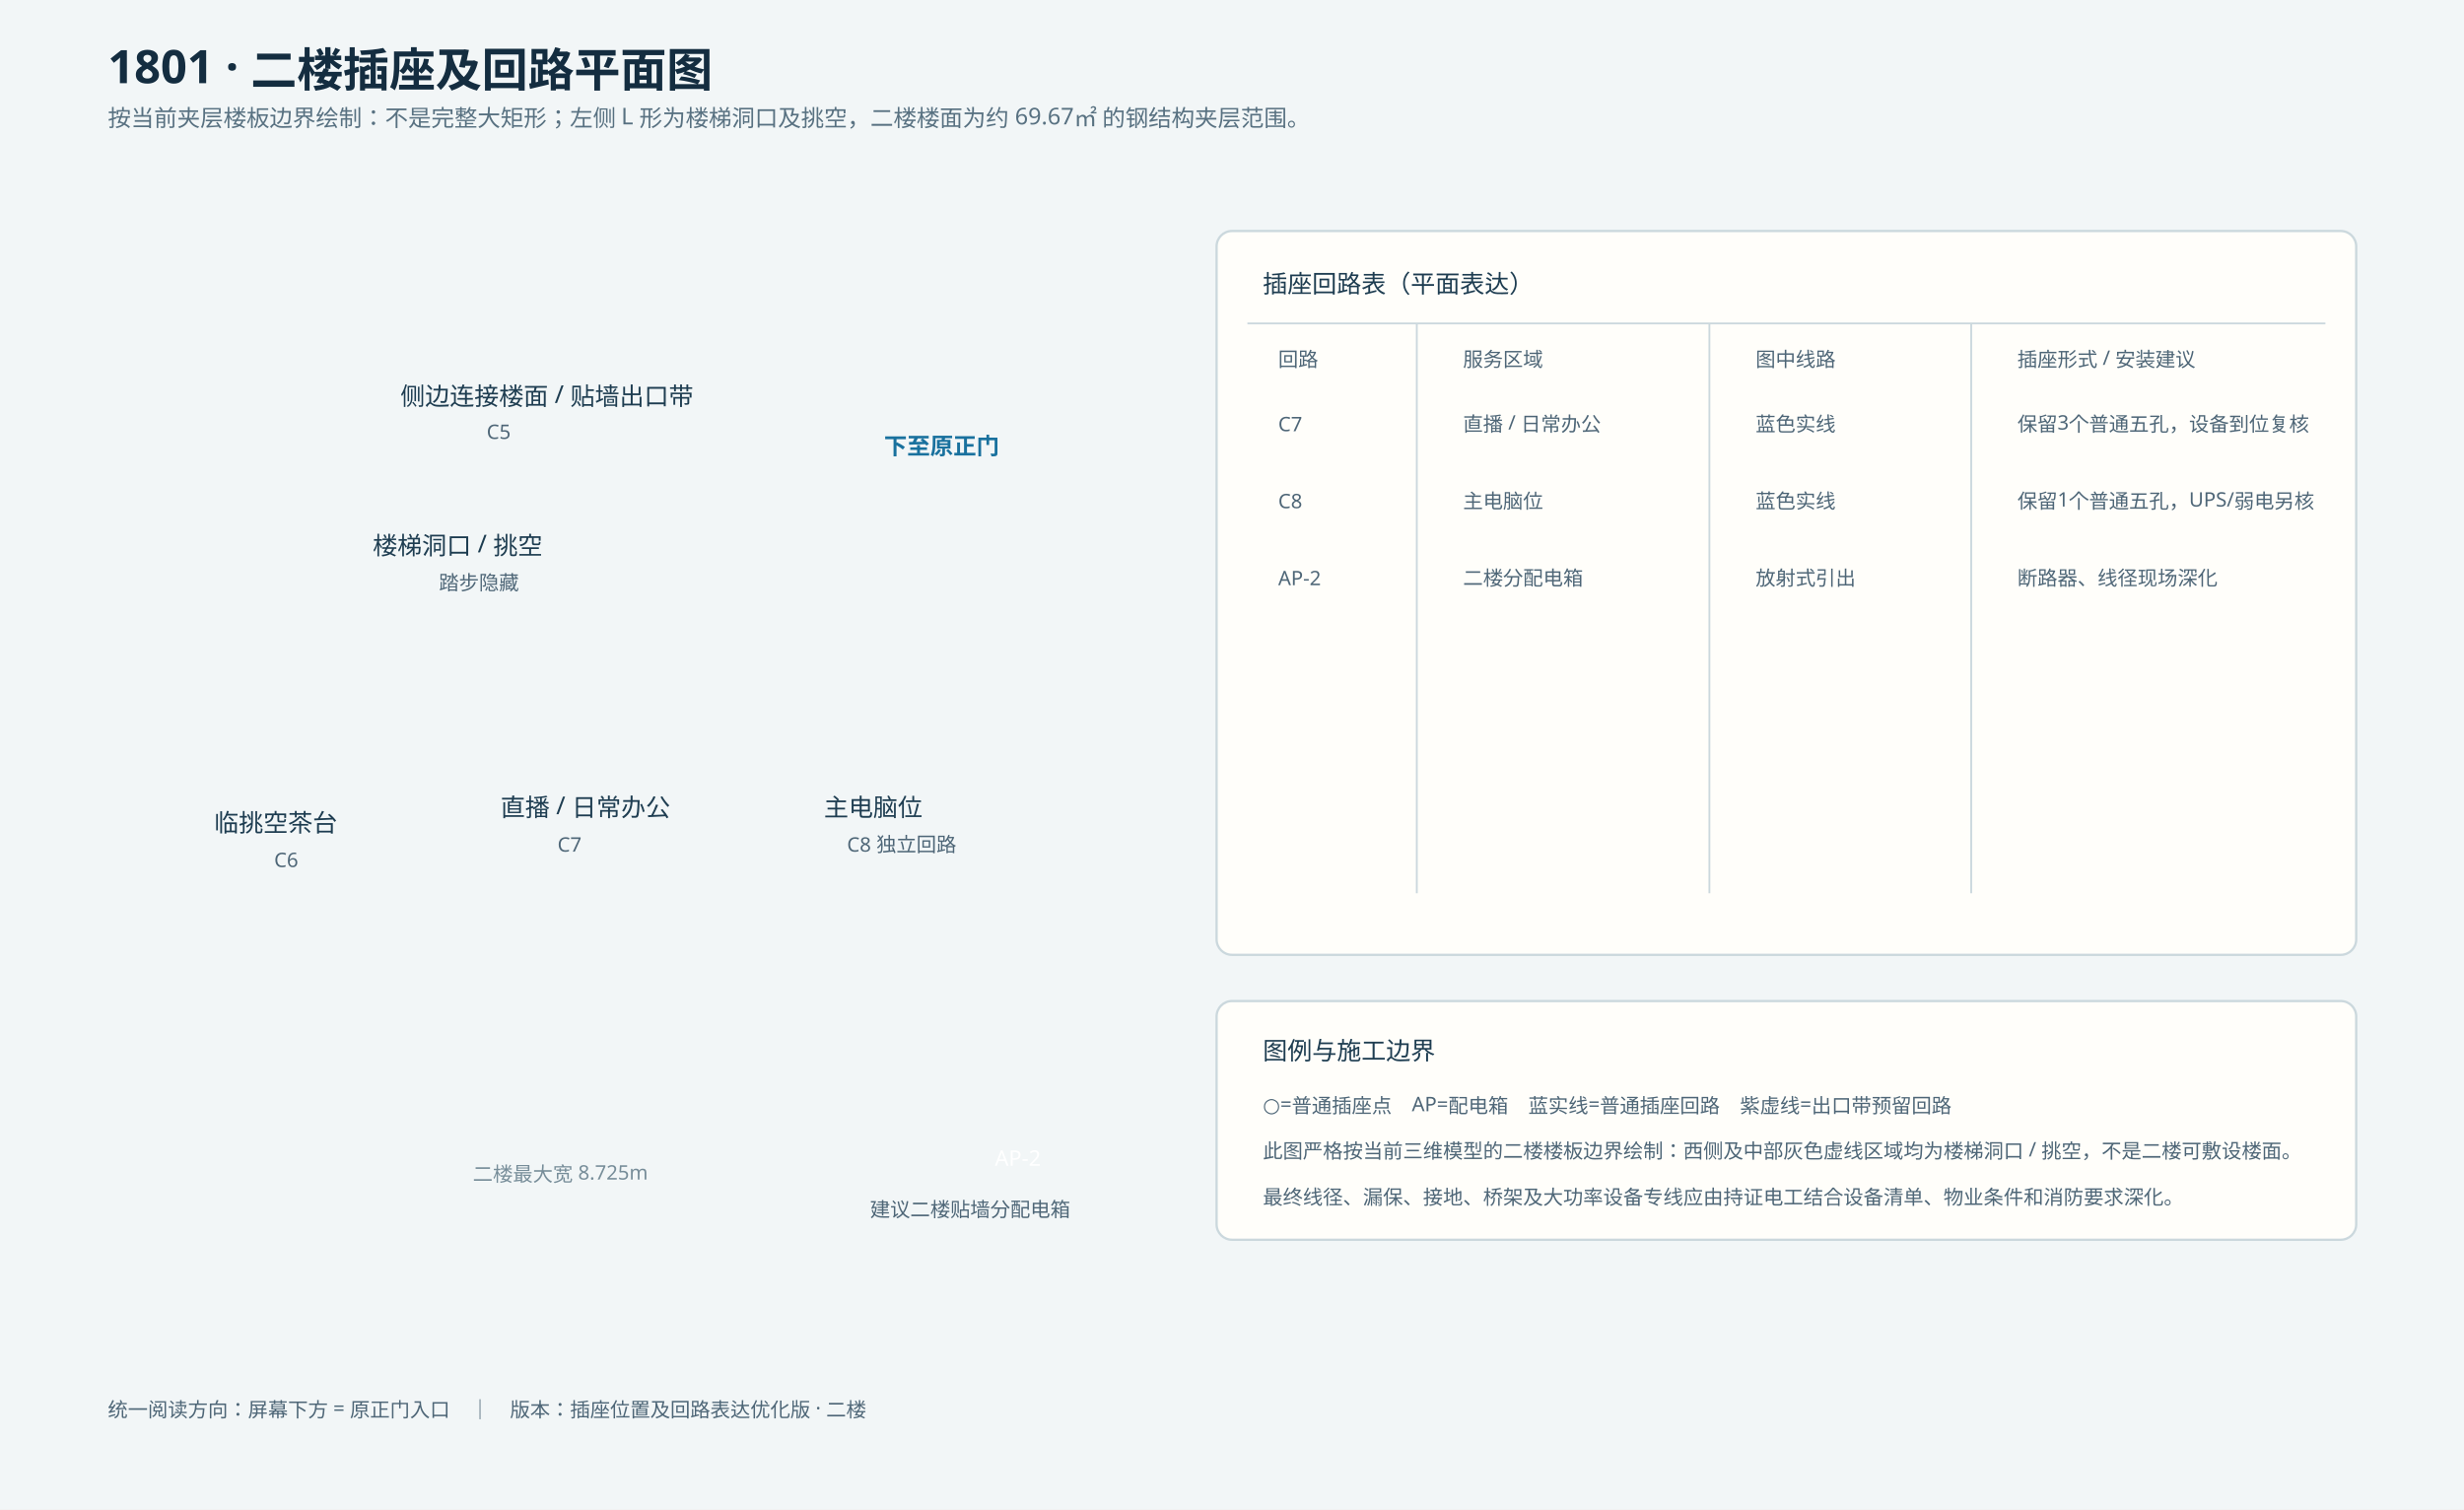
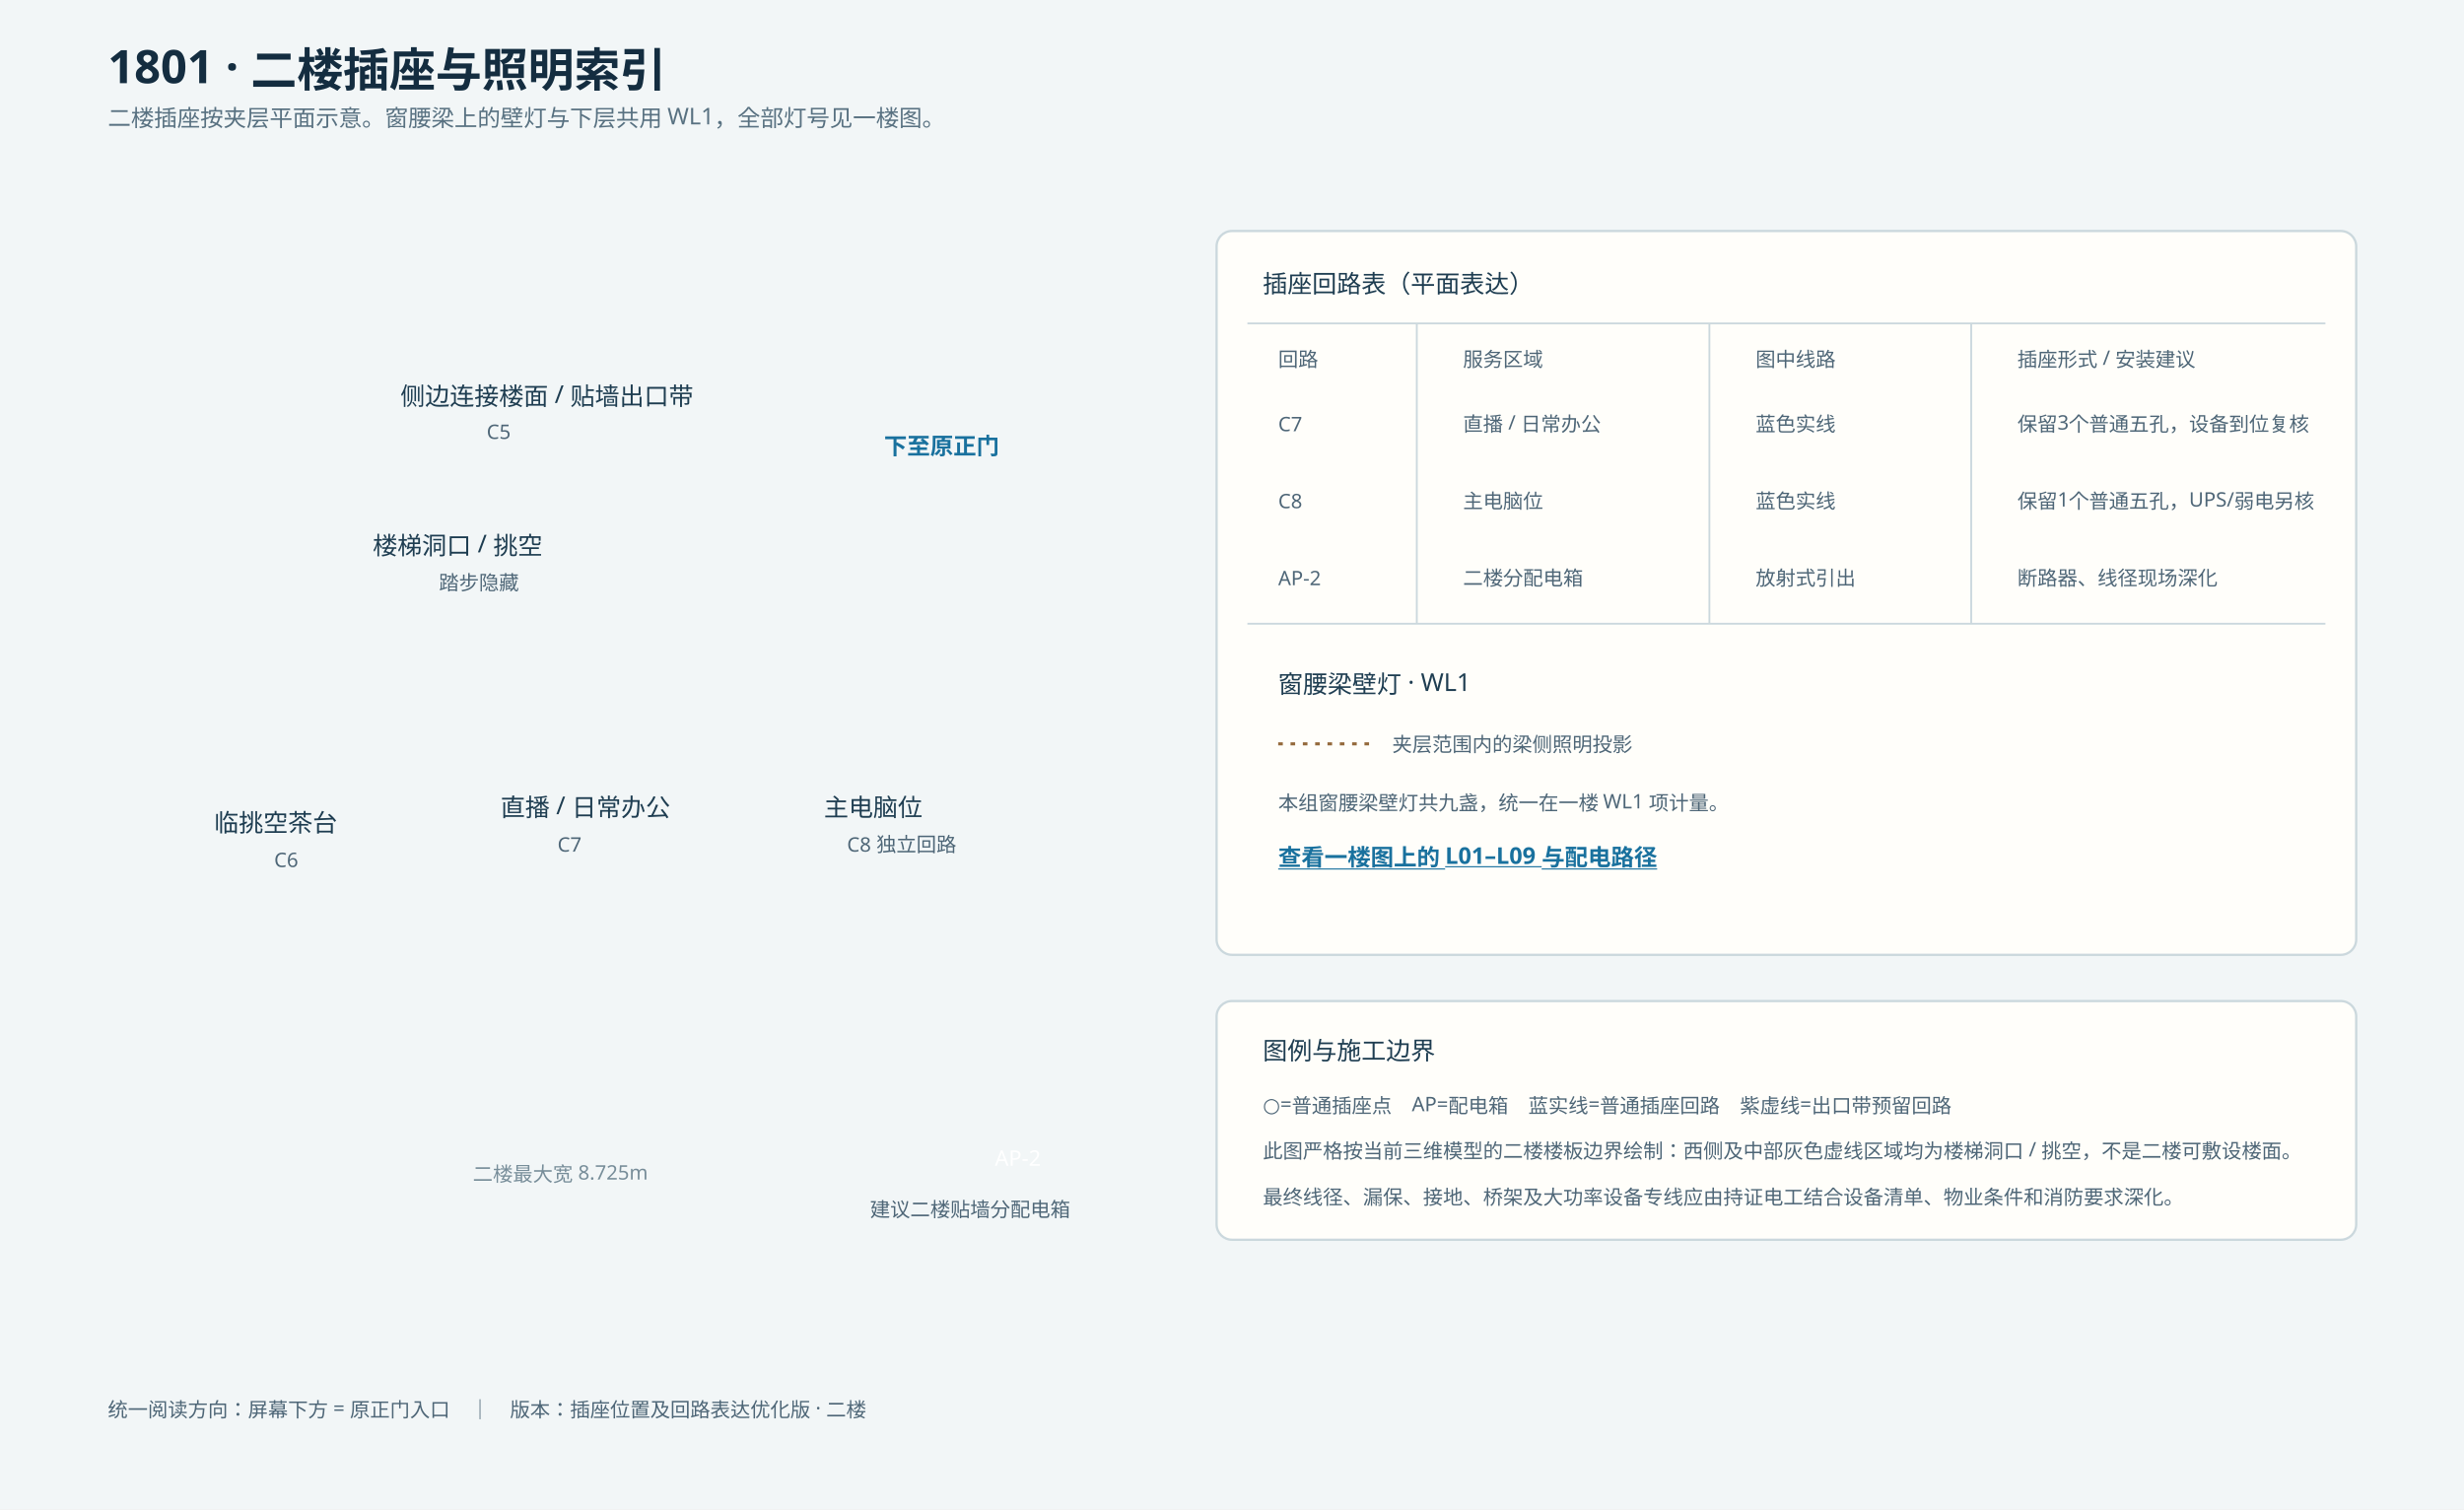
<svg xmlns="http://www.w3.org/2000/svg" width="1600" height="980" viewBox="0 0 1600 980">
  <style>
 .t{font:600 30px 'Microsoft YaHei',sans-serif;fill:#142d40}.st{font:15px 'Microsoft YaHei',sans-serif;fill:#587181}.tx{font:16px 'Microsoft YaHei',sans-serif;fill:#1e3d51}.sm{font:13px 'Microsoft YaHei',sans-serif;fill:#4e6677}.wall{fill:#fbfaf6;stroke:#26363e;stroke-width:7;stroke-linejoin:round}.part{fill:#f2f6f5;stroke:#80939d;stroke-width:1.5}.void{fill:#e5ecef;stroke:#6c7f8a;stroke-width:2;stroke-dasharray:9 7}.wire{fill:none;stroke:#116eaa;stroke-width:3.5;stroke-linecap:round;stroke-linejoin:round}.wire2{fill:none;stroke:#734f9e;stroke-width:3.5;stroke-linecap:round;stroke-linejoin:round;stroke-dasharray:9 7}.out{fill:#fff;stroke:#c9312b;stroke-width:2.5}.db{fill:#224b67;stroke:#fff;stroke-width:2}.dim{stroke:#9fb0b8;stroke-width:1.3;fill:none}.dimt{font:13px 'Microsoft YaHei',sans-serif;fill:#778d99}.box{fill:#fffefa;stroke:#cbd8dd;stroke-width:1.5}.drawing{transform:rotate(180deg);transform-origin:390px 464px}.drawing text{transform:rotate(180deg);transform-box:fill-box;transform-origin:center}.entry{font:600 15px 'Microsoft YaHei',sans-serif;fill:#19719e}
</style>
  <rect width="1600" height="980" fill="#f2f6f7" />
-   <text class="t" x="70" y="54">1801 · 二楼插座及回路平面图</text>
-   <text class="st" x="70" y="82">按当前夹层楼板边界绘制：不是完整大矩形；左侧 L 形为楼梯洞口及挑空，二楼楼面为约 69.67㎡ 的钢结构夹层范围。</text>
+   <text class="t" x="70" y="54">1801 · 二楼插座与照明索引</text>
+   <text class="st" x="70" y="82">二楼插座按夹层平面示意。窗腰梁上的壁灯与下层共用 WL1，全部灯号见一楼图。</text>
  <g class="drawing">
    <path class="wall" d="M625 207L625 212L660 212L660 207L695 207L695 720L85 720L85 311L563 311L563 212L85 212L85 207L625 207Z" />
    <rect class="part" x="100" y="225" width="454" height="77" />
    <text class="tx" x="260" y="263">侧边连接楼面 / 贴墙出口带</text>
    <text class="sm" x="316" y="285">C5</text>
    <rect class="void" x="100" y="315" width="463" height="96" />
    <text class="tx" x="242" y="360">楼梯洞口 / 挑空</text>
    <text class="sm" x="285" y="383">踏步隐藏</text>
    <rect class="part" x="100" y="425" width="170" height="280" />
    <text class="tx" x="139" y="540">临挑空茶台</text>
    <text class="sm" x="178" y="563">C6</text>
    <rect class="part" x="285" y="425" width="194" height="280" />
    <text class="tx" x="325" y="530">直播 / 日常办公</text>
    <text class="sm" x="362" y="553">C7</text>
    <rect class="part" x="494" y="425" width="186" height="280" />
    <text class="tx" x="535" y="530">主电脑位</text>
    <text class="sm" x="550" y="553">C8 独立回路</text>
+     <path id="wl1-projection" d="M85 669.901H630.819V316.929" fill="none" stroke="#946a3c" stroke-width="2" stroke-dasharray="3 5" aria-label="WL1 窗腰梁照明投影" />
    <path class="dim" d="M85 748H695M85 740V758M695 740V758" />
    <text class="dimt" x="307" y="767">二楼最大宽 8.725m</text>
    <path class="dim" d="M715 720V207M707 720H723M707 207H723" />
    <text class="dimt" transform="translate(735 530) rotate(-90)">二楼最大进深 9.400m</text>
    <rect class="db" x="635" y="735" width="55" height="32" rx="3" />
    <text x="646" y="757" fill="#fff" font-family="Microsoft YaHei" font-size="14">AP-2</text>
    <text class="sm" x="565" y="790">建议二楼贴墙分配电箱</text>
    <path class="wire" d="M663 735V680H585V498M663 680H386V500" />
    <g class="out">
      <g transform="translate(250 690)">
        <circle r="9" />
        <path d="M-4-3V4M4-3V4" />
      </g>
      <g transform="translate(385 690)">
        <circle r="9" />
        <path d="M-4-3V4M4-3V4" />
      </g>
      <g transform="translate(595 690)">
        <circle r="9" />
        <path d="M-4-3V4M4-3V4" />
      </g>
      <g transform="translate(665 550)">
        <circle r="9" />
        <path d="M-4-3V4M4-3V4" />
      </g>
    </g>
    <path d="M563 304V280M553 293L563 280L573 293" fill="none" stroke="#19719e" stroke-width="2.5" />
    <text class="entry" x="574" y="295">下至原正门</text>
  </g>
  <rect class="box" x="790" y="150" width="740" height="470" rx="10" />
  <text class="tx" x="820" y="190">插座回路表（平面表达）</text>
-   <path d="M810 210H1510M920 210V580M1110 210V580M1280 210V580" stroke="#cbd8dd" stroke-width="1.2" />
+   <path d="M810 210H1510M920 210V405M1110 210V405M1280 210V405M810 405H1510" stroke="#cbd8dd" stroke-width="1.2" />
  <text class="sm" x="830" y="238">回路</text>
  <text class="sm" x="950" y="238">服务区域</text>
  <text class="sm" x="1140" y="238">图中线路</text>
  <text class="sm" x="1310" y="238">插座形式 / 安装建议</text>
  <g class="sm">
    <text x="830" y="280">C7</text>
    <text x="950" y="280">直播 / 日常办公</text>
    <text x="1140" y="280">蓝色实线</text>
    <text x="1310" y="280">保留3个普通五孔，设备到位复核</text>
    <text x="830" y="330">C8</text>
    <text x="950" y="330">主电脑位</text>
    <text x="1140" y="330">蓝色实线</text>
    <text x="1310" y="330">保留1个普通五孔，UPS/弱电另核</text>
    <text x="830" y="380">AP-2</text>
    <text x="950" y="380">二楼分配电箱</text>
    <text x="1140" y="380">放射式引出</text>
    <text x="1310" y="380">断路器、线径现场深化</text>
  </g>
+   <g id="lighting-plan-reference">
+     <text class="tx" x="830" y="450">窗腰梁壁灯 · WL1</text>
+     <path d="M830 483H890" fill="none" stroke="#946a3c" stroke-width="2" stroke-dasharray="3 5" />
+     <text class="sm" x="904" y="488">夹层范围内的梁侧照明投影</text>
+     <text class="sm" x="830" y="526">本组窗腰梁壁灯共九盏，统一在一楼 WL1 项计量。</text>
+     <a href="./1801_一楼插座回路示意.svg">
+       <text x="830" y="562" class="entry" text-decoration="underline">查看一楼图上的 L01–L09 与配电路径</text>
+     </a>
+   </g>
  <rect class="box" x="790" y="650" width="740" height="155" rx="10" />
  <text class="tx" x="820" y="688">图例与施工边界</text>
  <g class="sm">
    <text x="820" y="722">○=普通插座点　AP=配电箱　蓝实线=普通插座回路　紫虚线=出口带预留回路</text>
    <text x="820" y="752">此图严格按当前三维模型的二楼楼板边界绘制：西侧及中部灰色虚线区域均为楼梯洞口 / 挑空，不是二楼可敷设楼面。</text>
    <text x="820" y="782">最终线径、漏保、接地、桥架及大功率设备专线应由持证电工结合设备清单、物业条件和消防要求深化。</text>
  </g>
  <text class="sm" x="70" y="920">统一阅读方向：屏幕下方 = 原正门入口　｜　版本：插座位置及回路表达优化版 · 二楼</text>
</svg>
